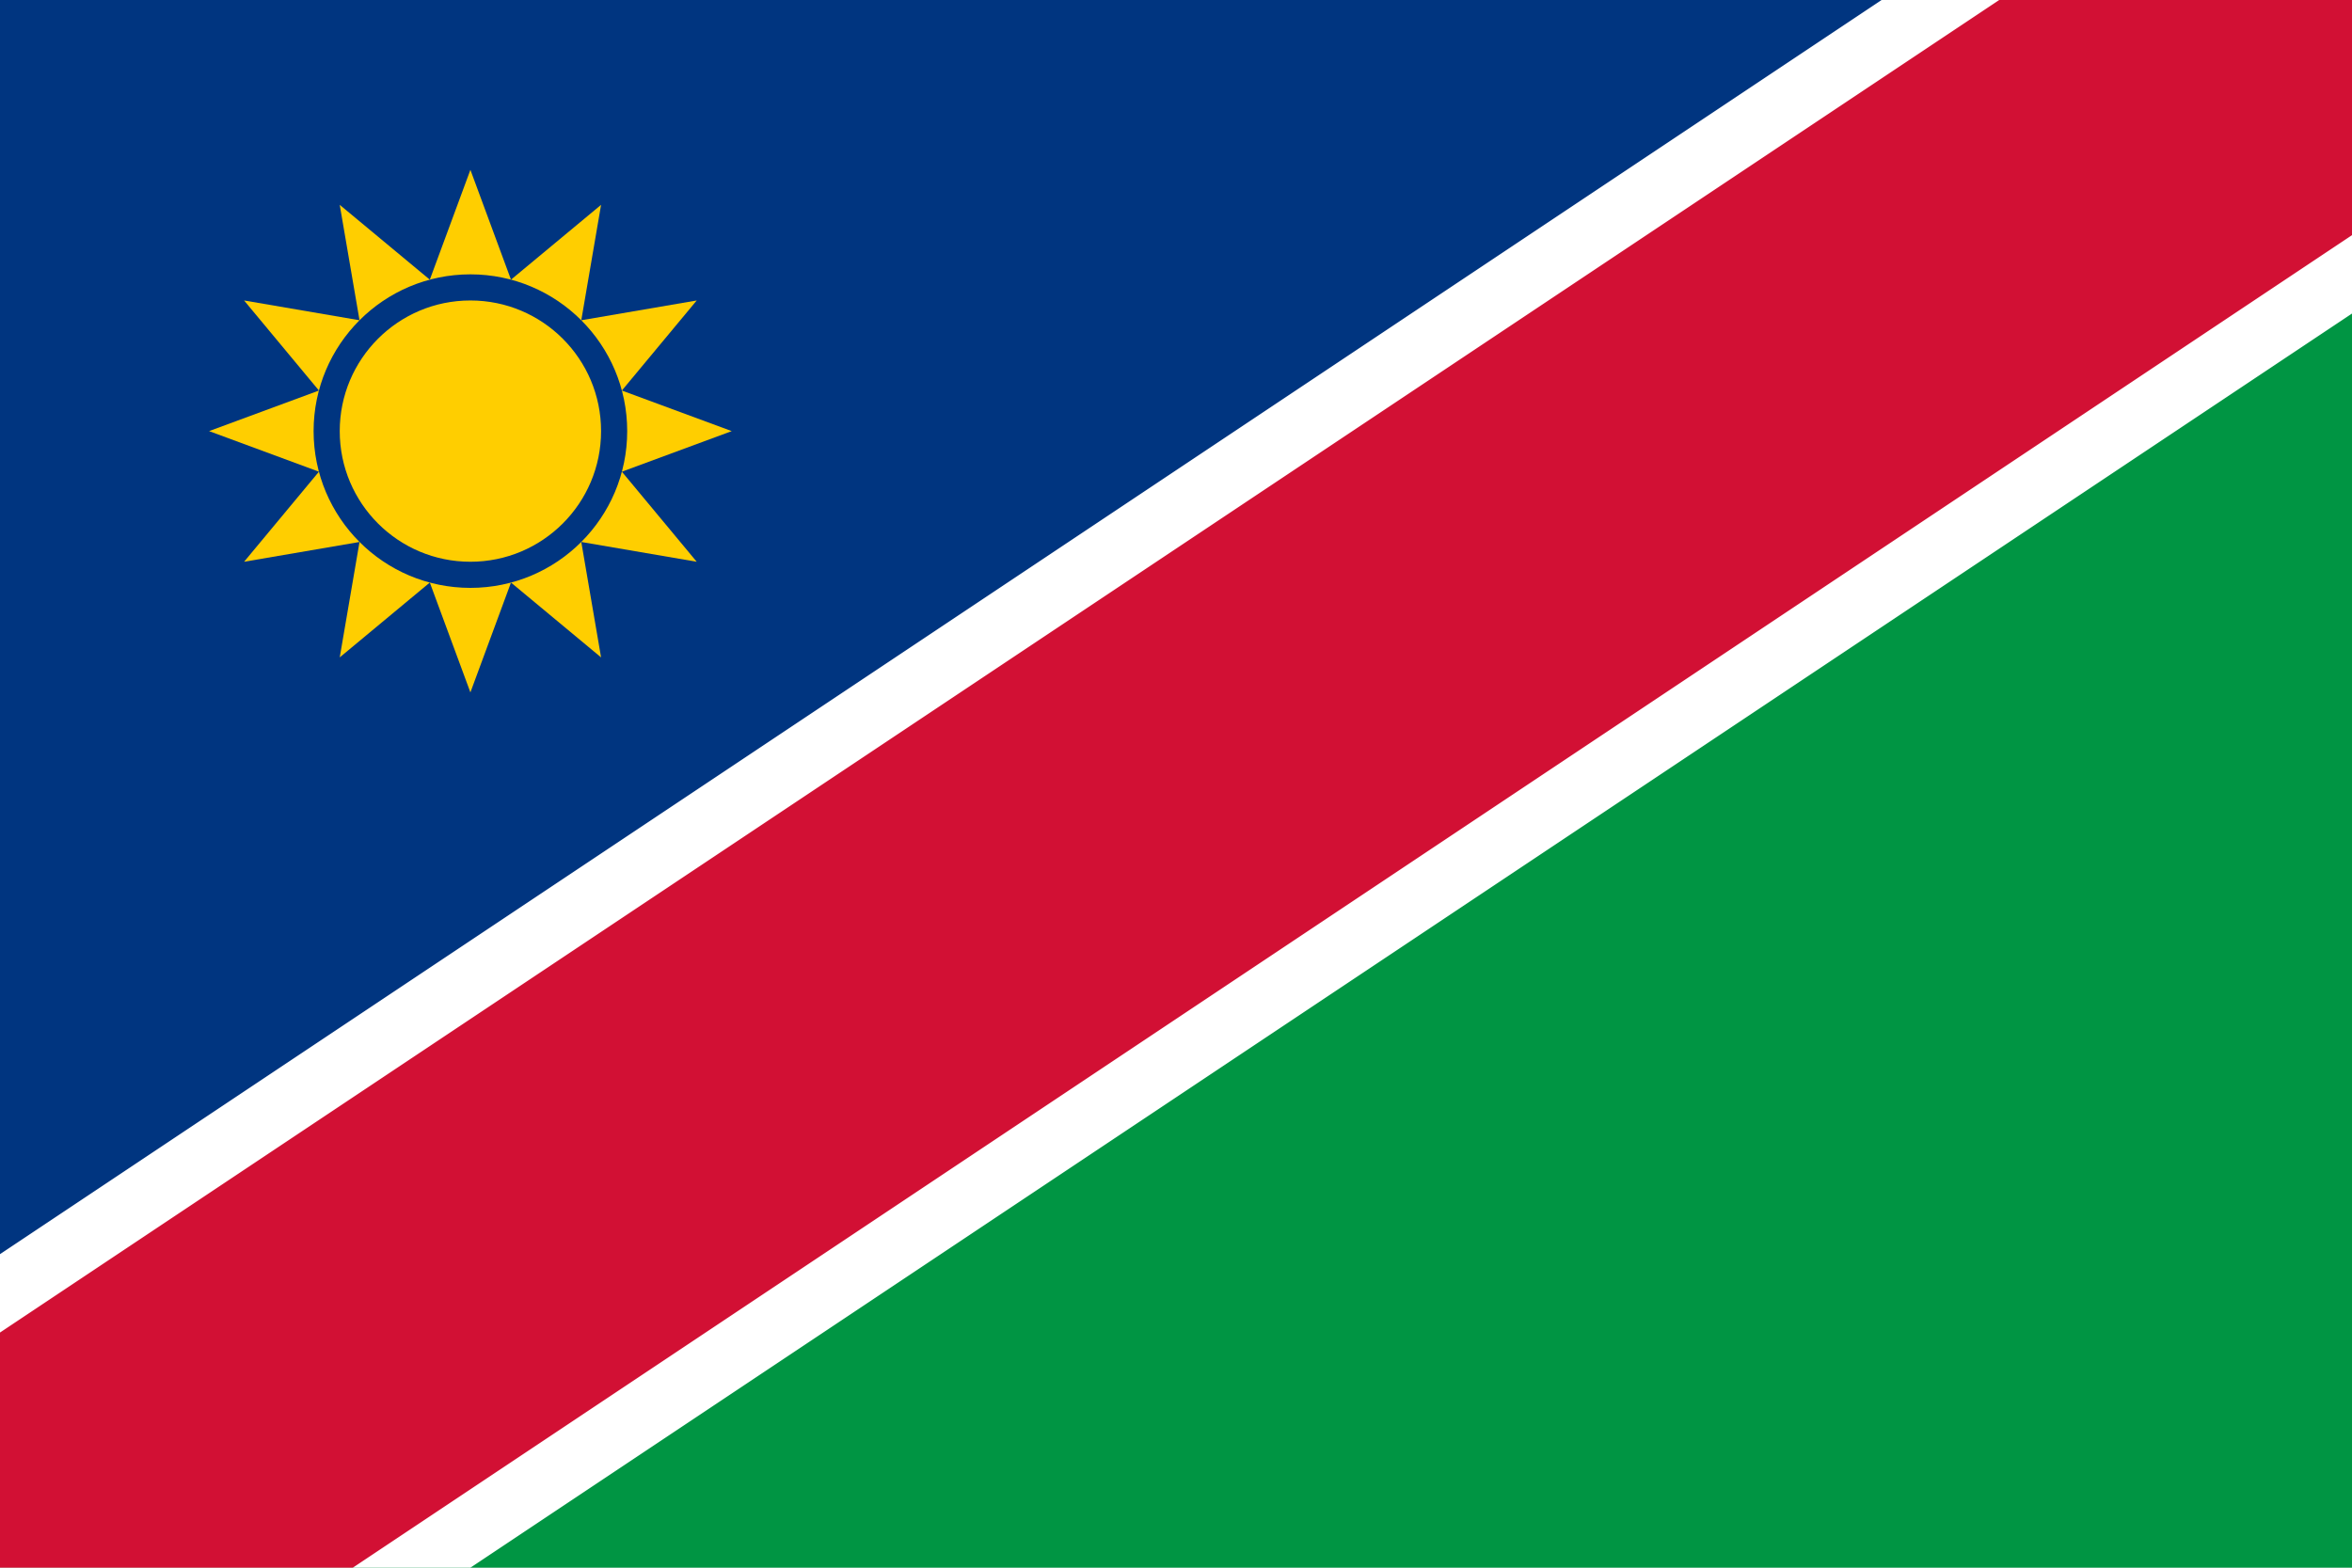
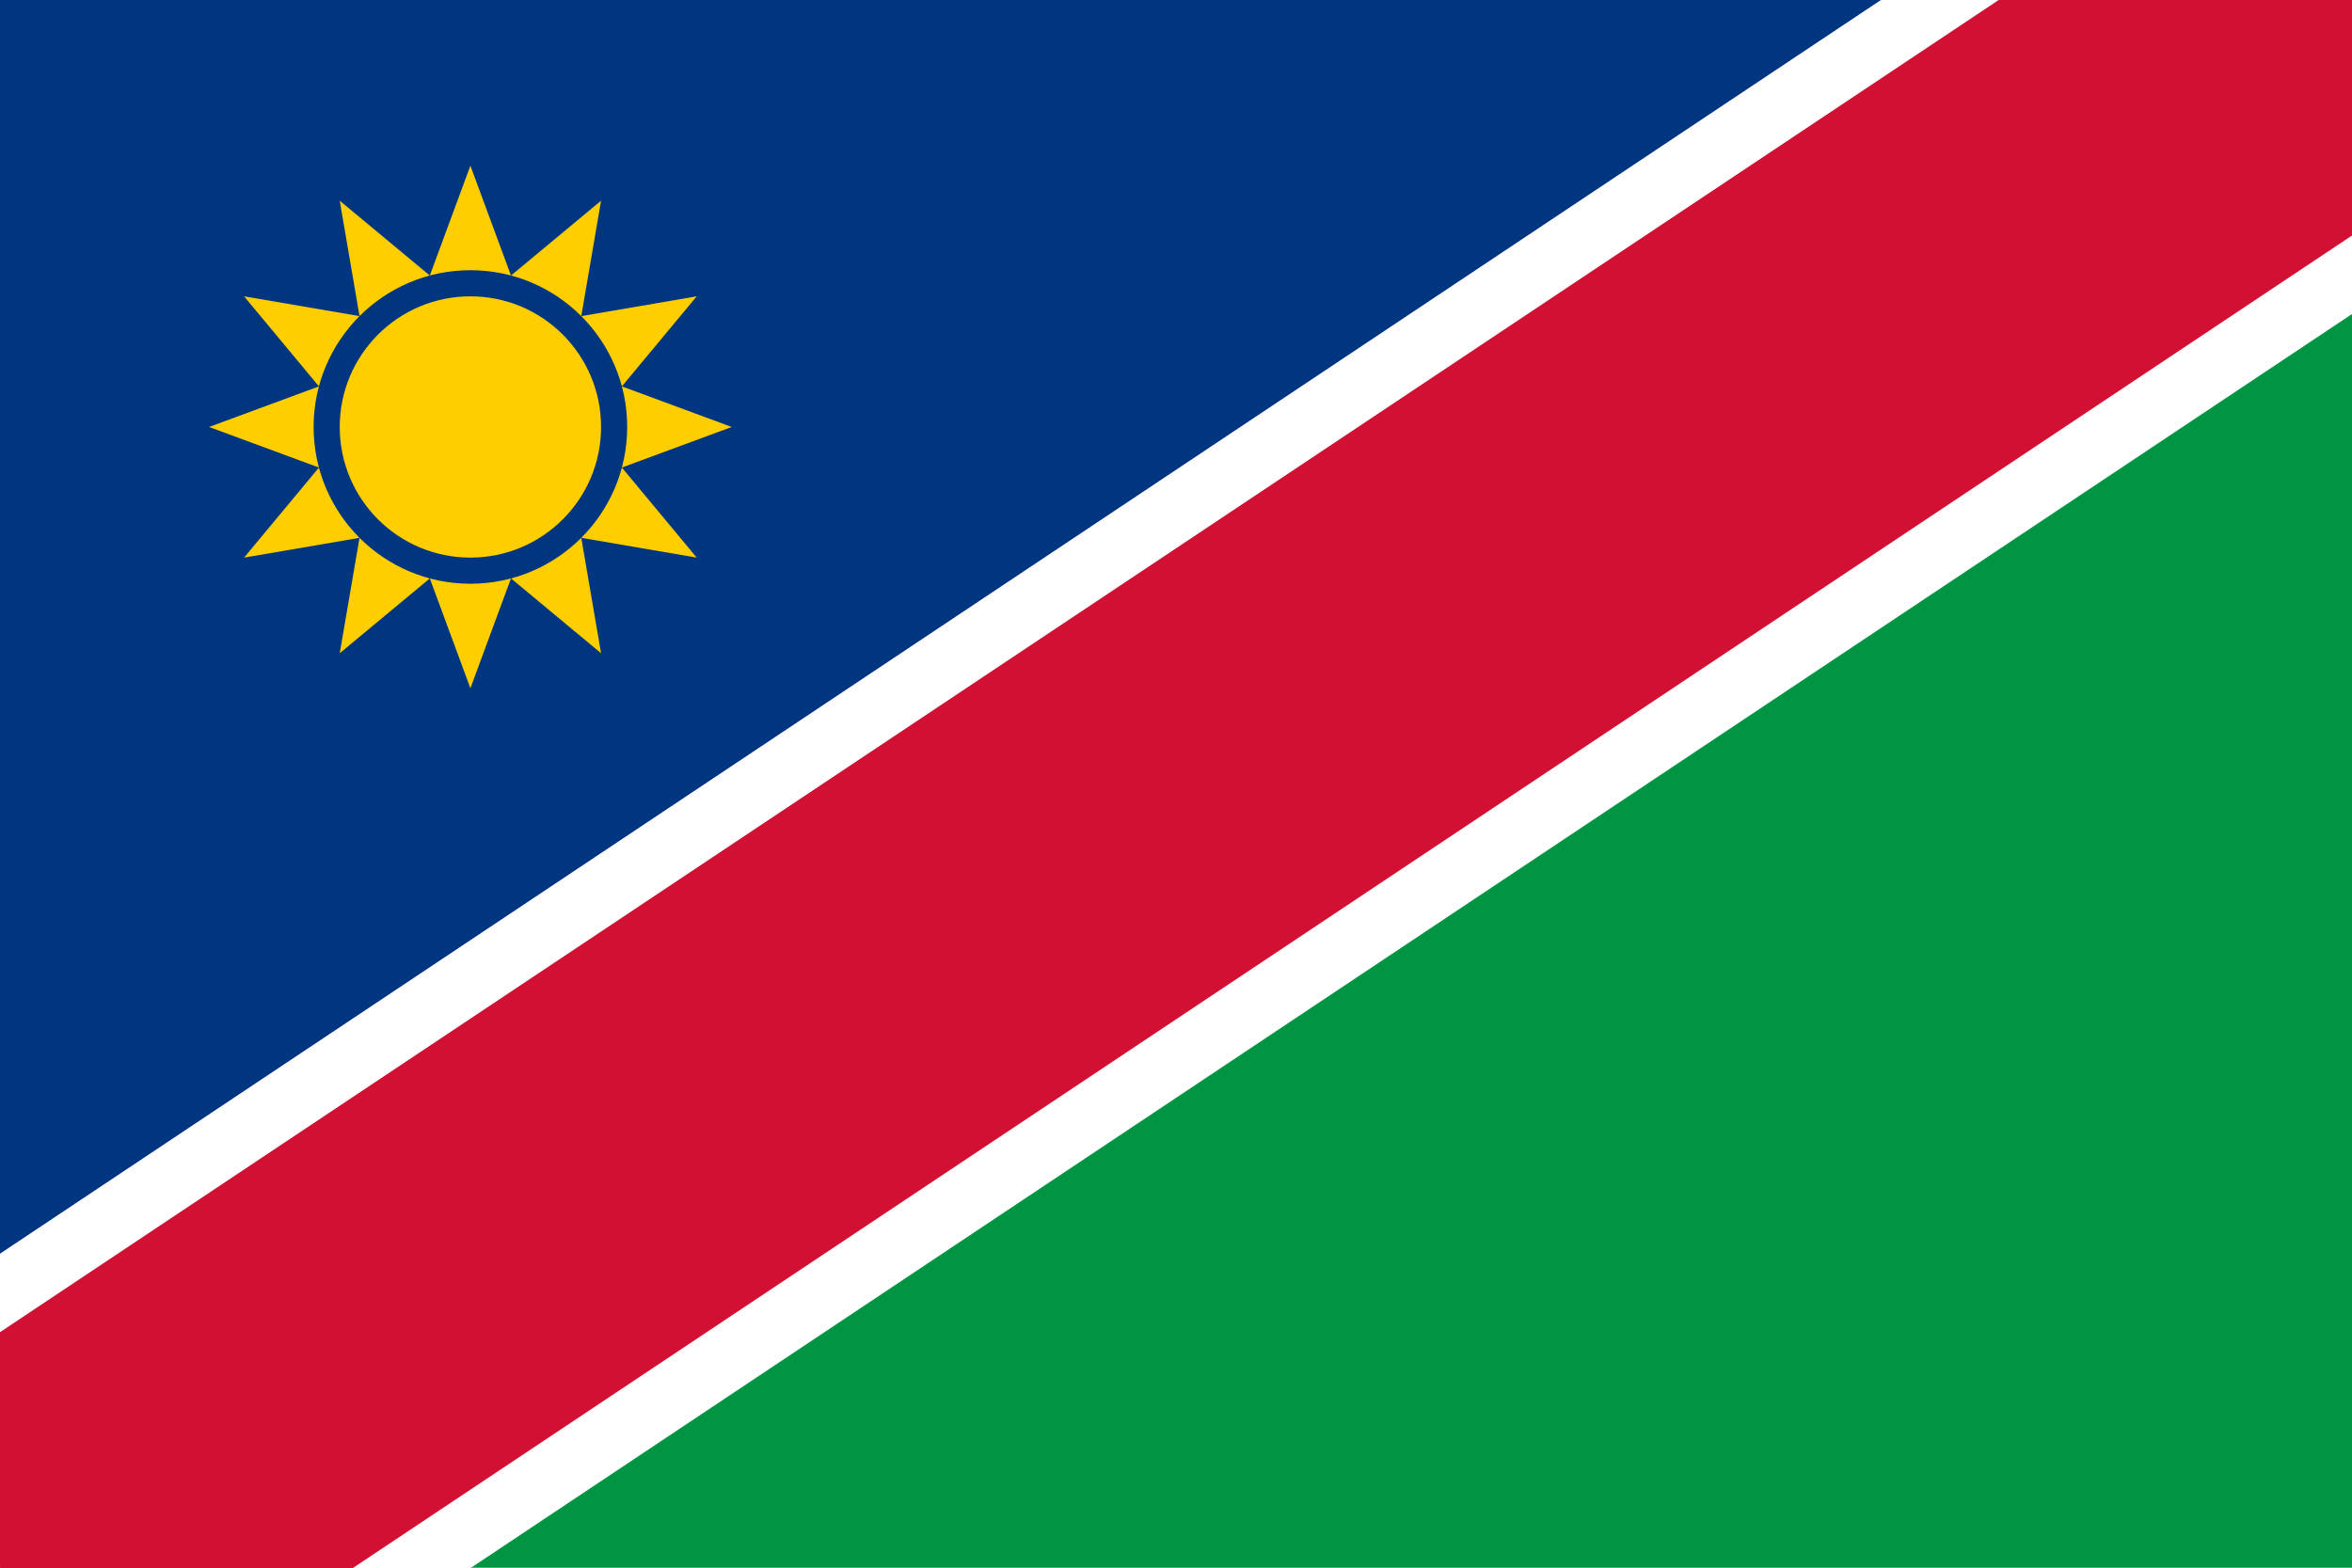
- <svg xmlns="http://www.w3.org/2000/svg" width="900" height="600" viewBox="0 0 90 60">
+ <svg xmlns="http://www.w3.org/2000/svg" xmlns:xlink="http://www.w3.org/1999/xlink" width="900" height="600" viewBox="0 0 90 60">
  <path d="M90,0H0V60z" fill="#003580" />
  <path d="M0,60H90V0z" fill="#009543" />
-   <path d="M0,48L72,0H90V12L18,60H0z" fill="#fff" />
-   <path d="M0,51L76.5,0H90V9L13.5,60H0z" fill="#d21034" />
-   <path d="M18,6.5 19.553,10.704 23,7.84 22.243,12.257 26.66,11.5 23.796,14.947 28,16.5 23.796,18.053 26.66,21.5 22.243,20.743 23,25.16 19.553,22.296 18,26.5 16.447,22.296 13,25.16 13.757,20.743 9.34,21.5 12.204,18.053 8,16.5 12.204,14.947 9.34,11.5 13.757,12.257 13,7.84 16.447,10.704z" fill="#ffce00" />
-   <circle cx="18" cy="16.5" r="5.5" fill="#ffce00" stroke="#003580" />
+   <path d="M0,60 90,0" stroke="#fff" stroke-width="20" />
+   <path d="M0,60 90,0" stroke="#d21034" stroke-width="15" />
+   <g fill="#ffce00" transform="translate(18,16.34148)">
+     <g id="r4">
+       <path id="r" d="M0,10 1.553,5.796H-1.553z" />
+       <use xlink:href="#r" transform="rotate(90)" />
+       <use xlink:href="#r" transform="rotate(180)" />
+       <use xlink:href="#r" transform="rotate(270)" />
+     </g>
+     <use xlink:href="#r4" transform="rotate(30)" />
+     <use xlink:href="#r4" transform="rotate(60)" />
+     <circle r="5.5" stroke="#003580" />
+   </g>
</svg>
